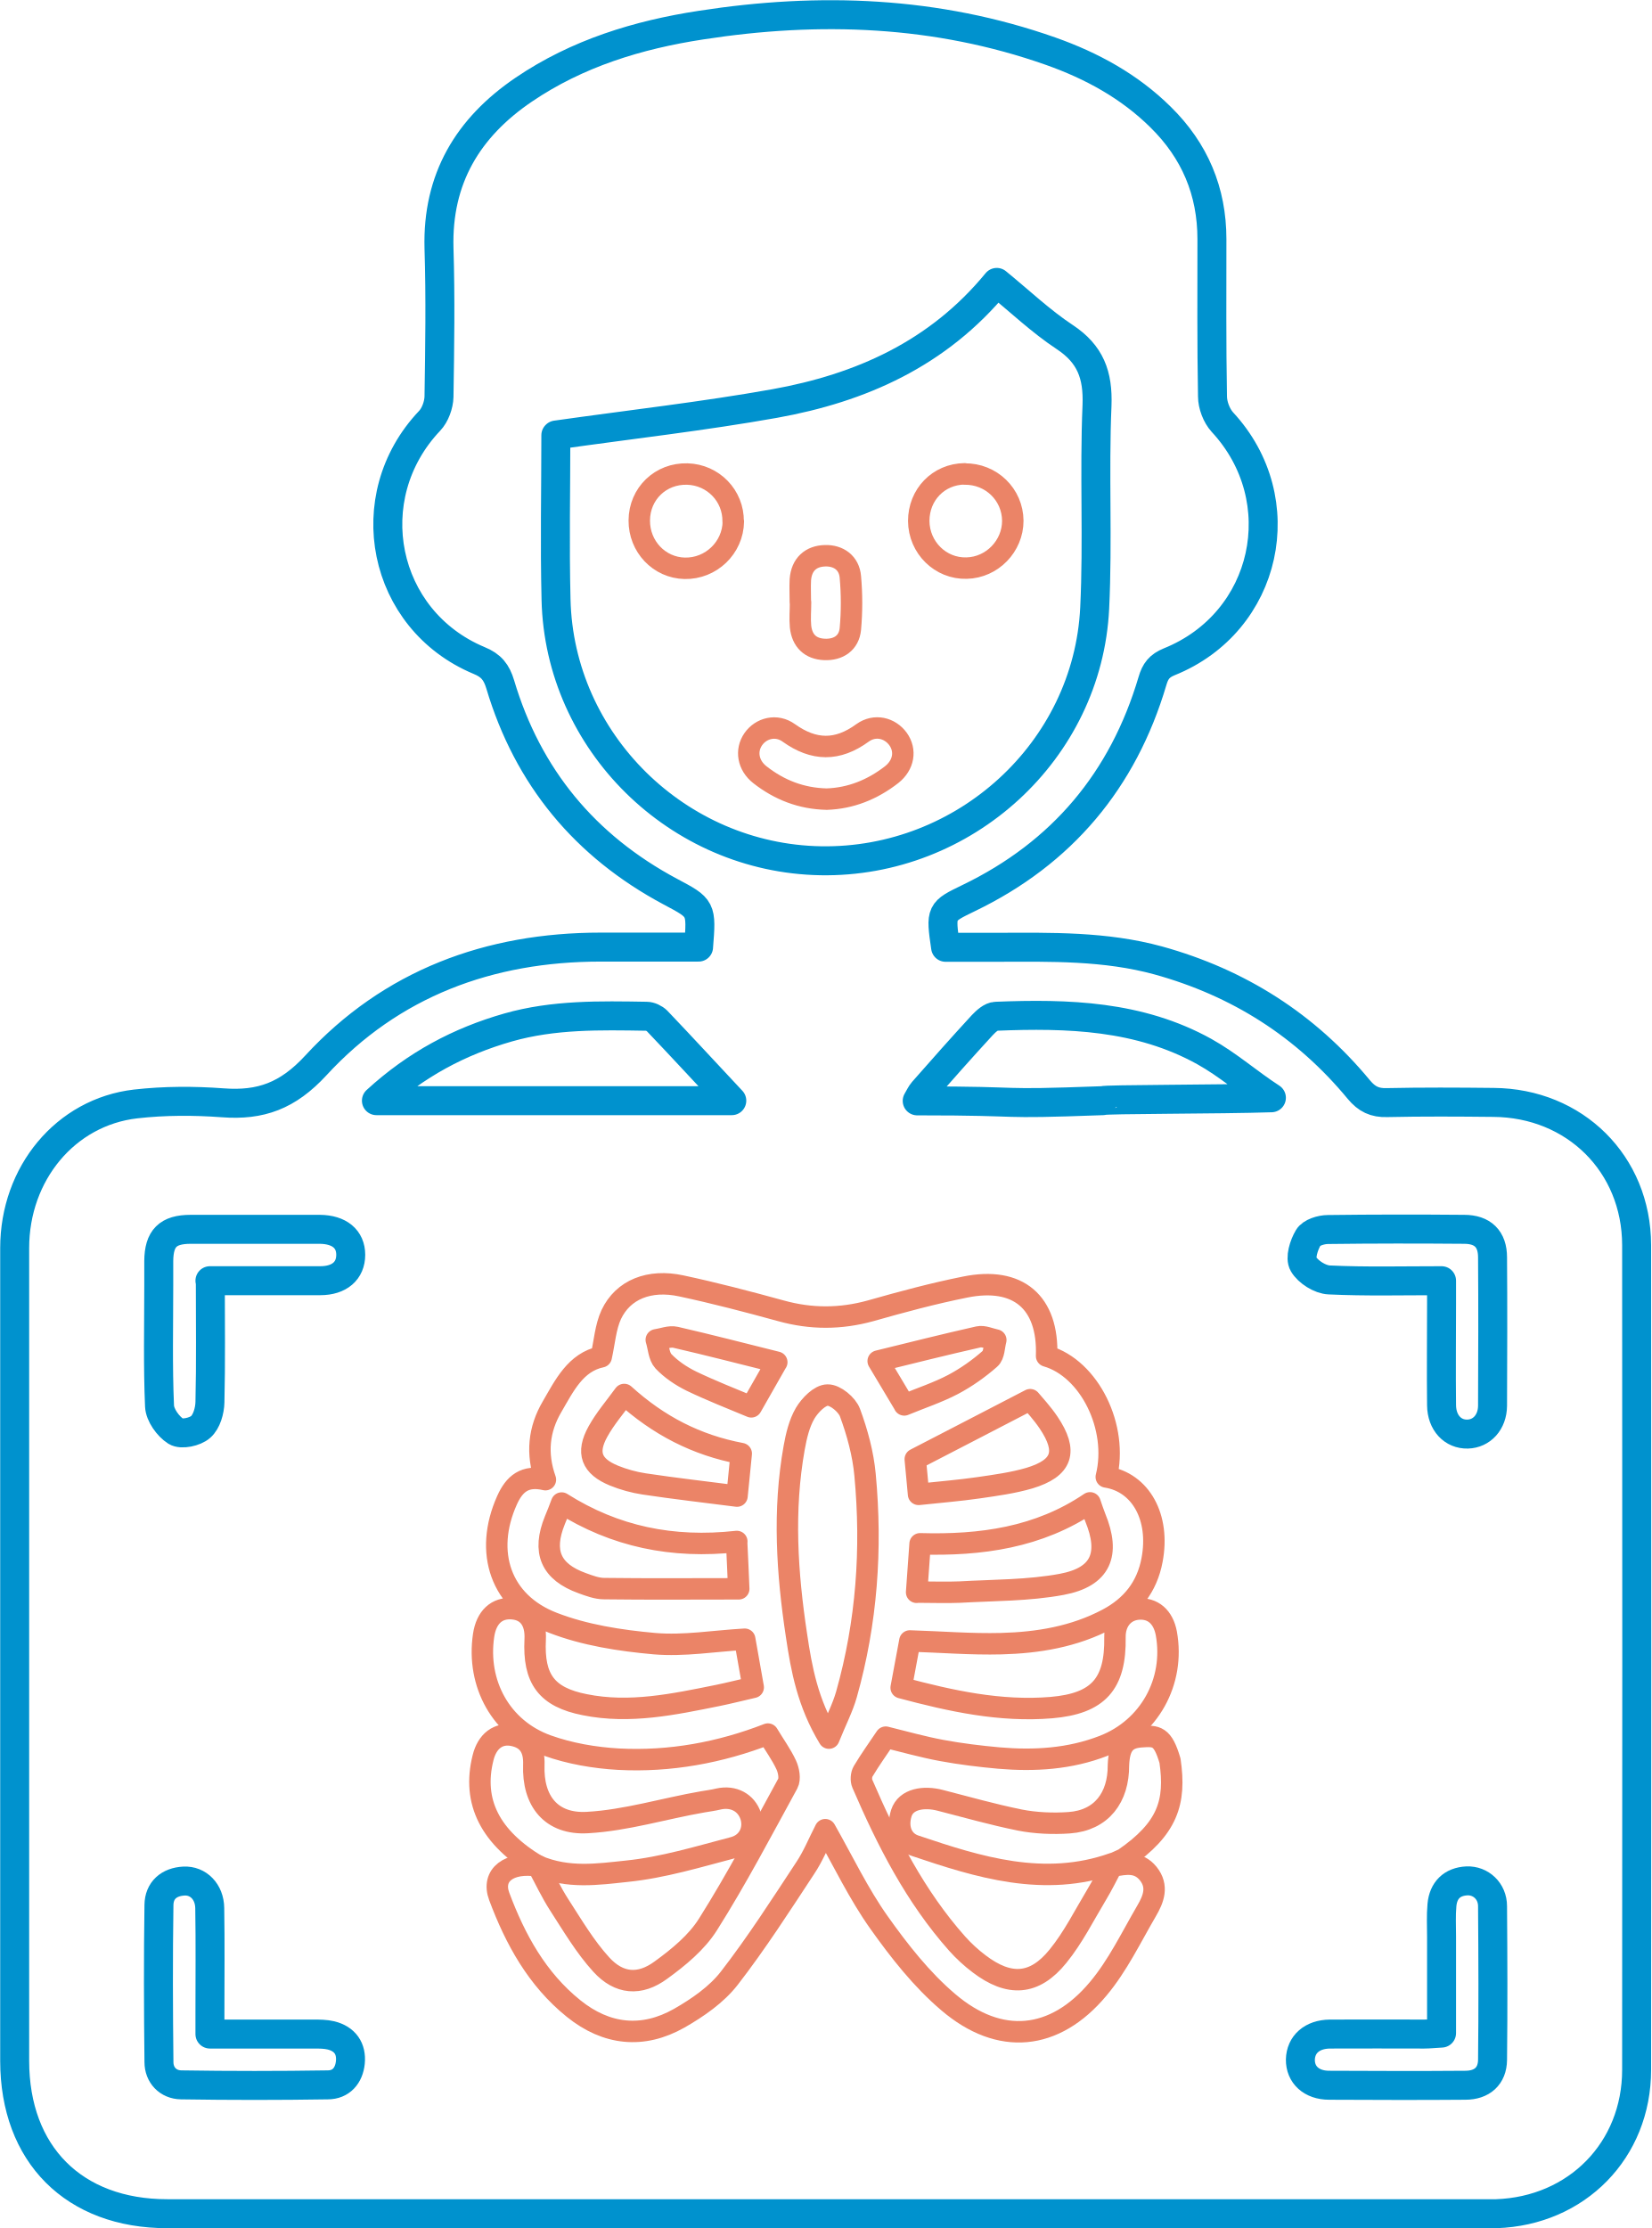
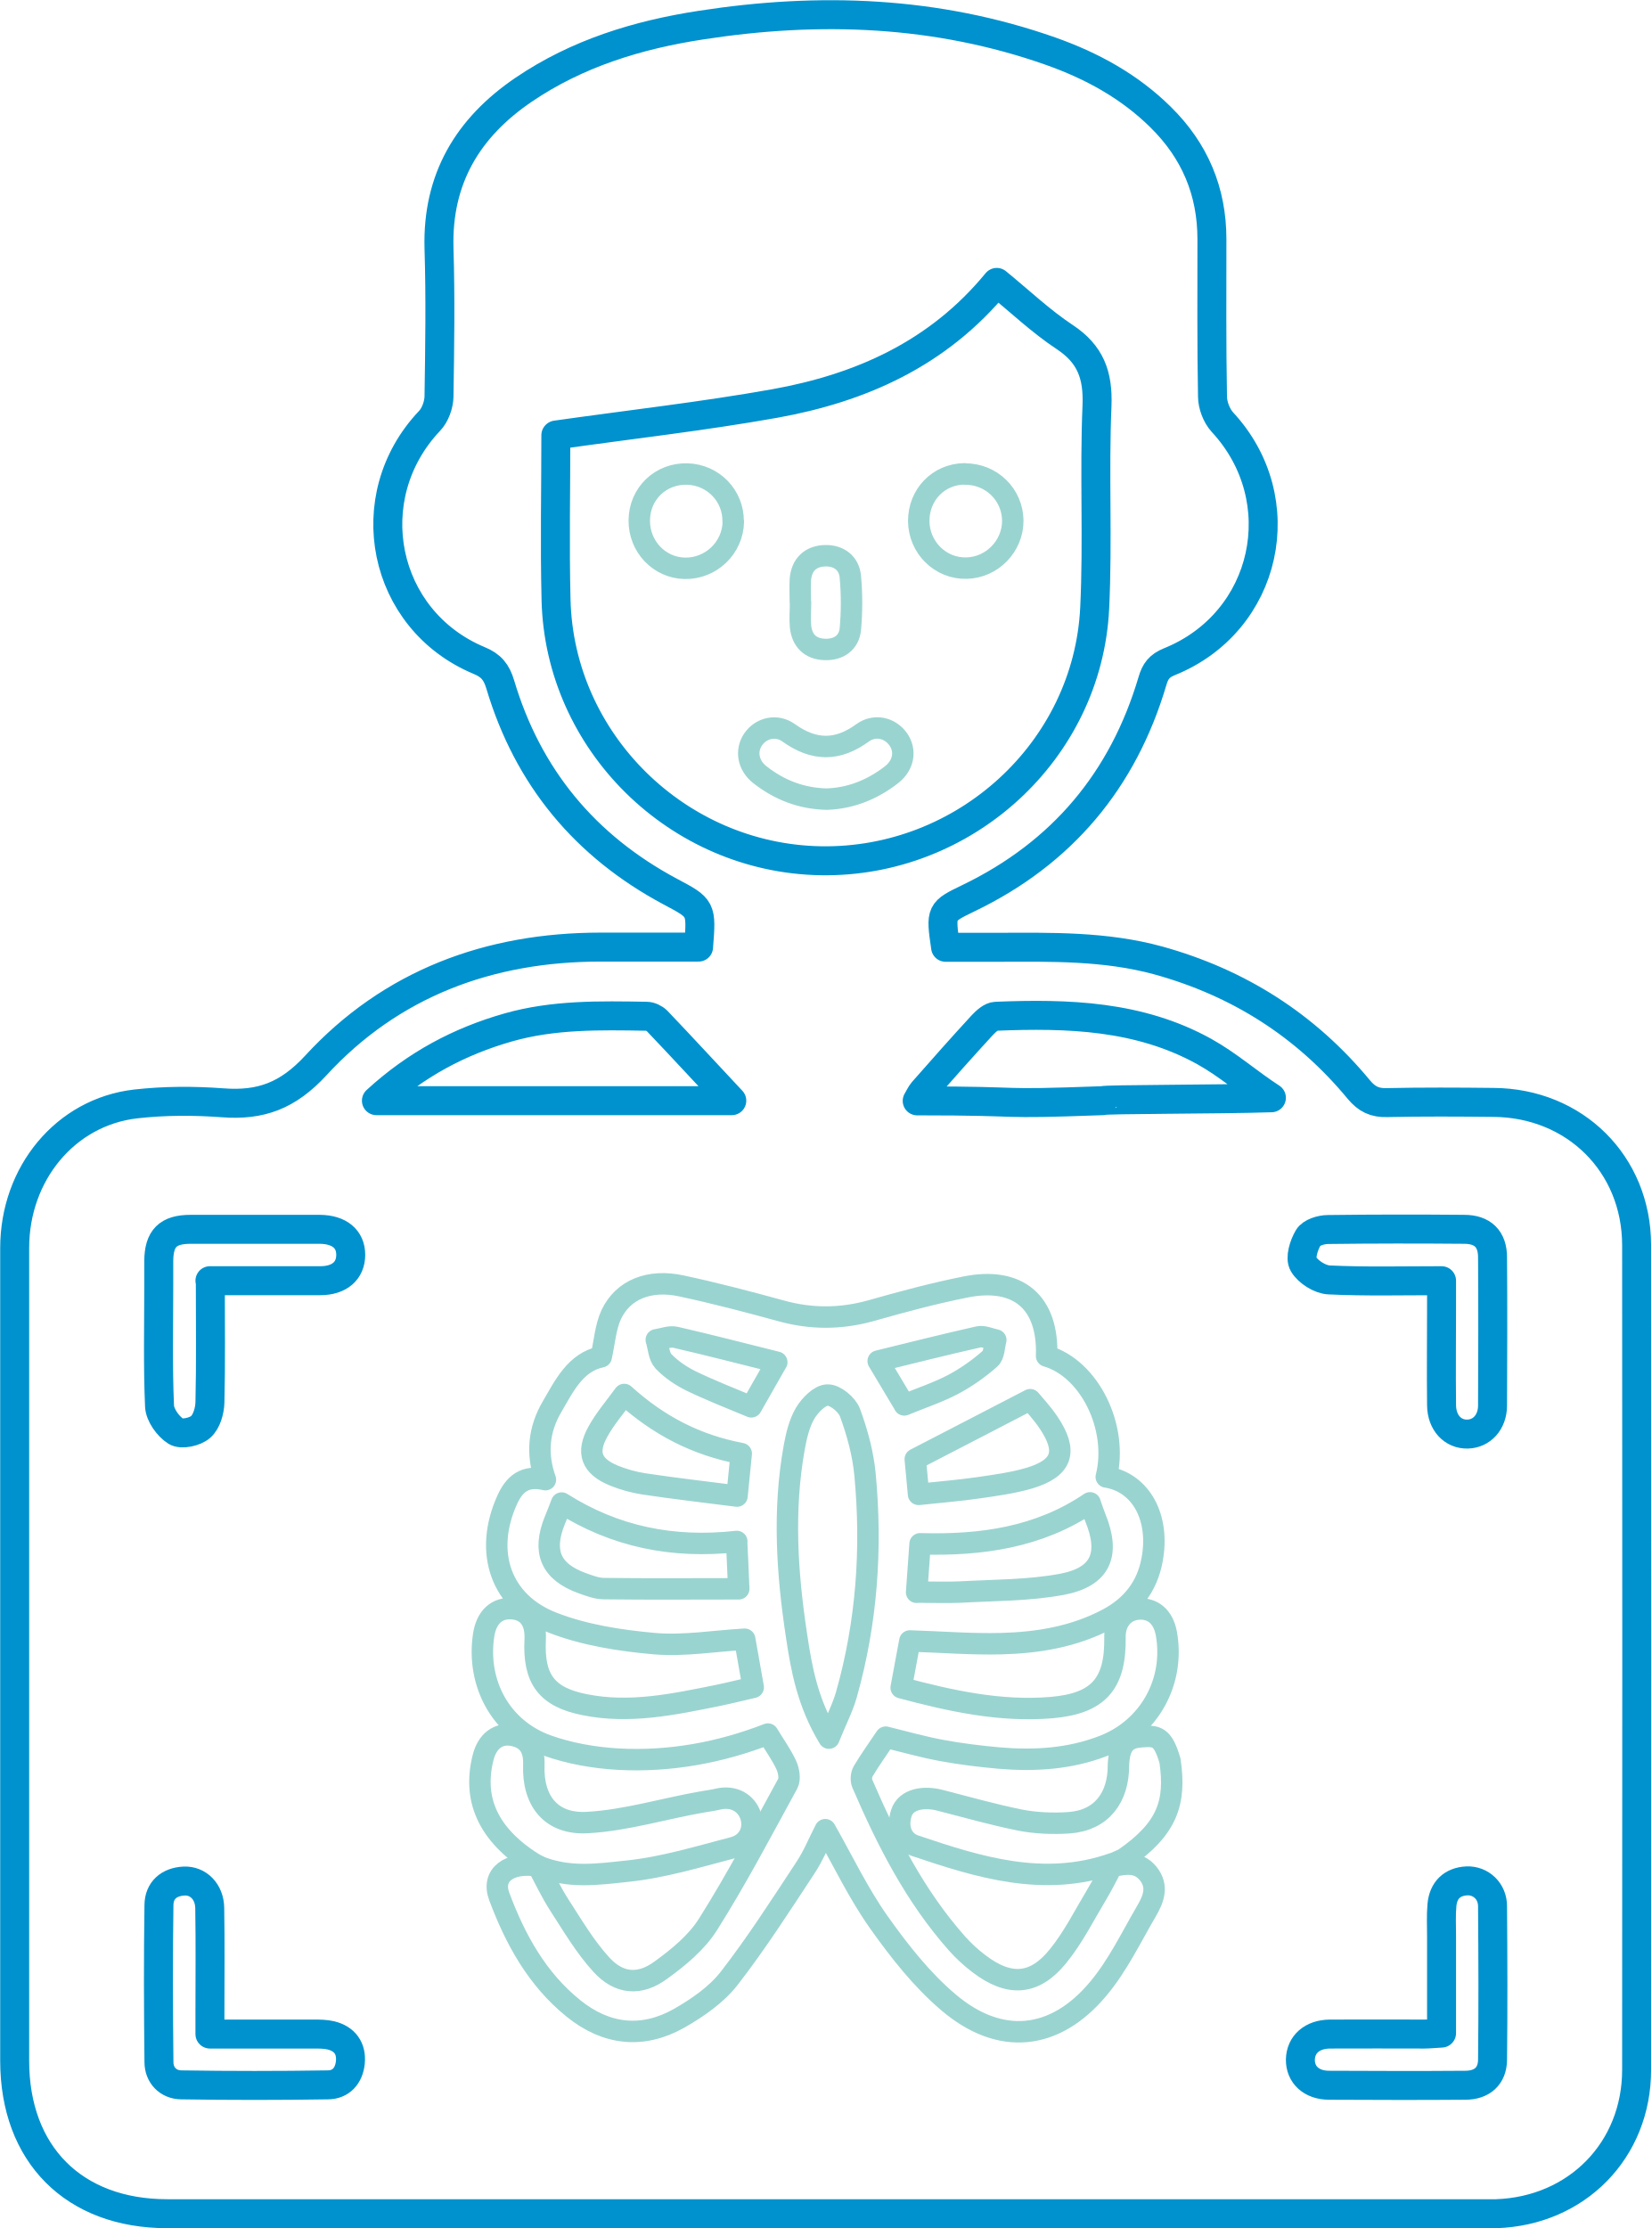
<svg xmlns="http://www.w3.org/2000/svg" id="Layer_2" data-name="Layer 2" viewBox="0 0 85.5 115.34">
  <defs>
    <style>
      .cls-1 {
        stroke: #0092ce;
        stroke-width: 1.5px;
      }

      .cls-1, .cls-2 {
        fill: none;
        stroke-linejoin: round;
      }

      .cls-2 {
-         stroke: #eb8467;
+         stroke: #9ad4d0;
        stroke-width: 1.11px;
      }
    </style>
  </defs>
  <g id="Layer_1-2" data-name="Layer 1">
    <g>
      <path class="cls-1" d="m36.17,49.02c.16-2.01.16-2-1.46-2.86-4.42-2.36-7.38-5.93-8.81-10.73-.19-.63-.46-.98-1.1-1.24-5.02-2.1-6.3-8.45-2.56-12.4.29-.3.48-.83.49-1.25.04-2.56.08-5.13,0-7.69-.1-3.6,1.5-6.25,4.39-8.21,2.77-1.88,5.91-2.84,9.18-3.34,6.13-.95,12.2-.73,18.1,1.35,2.12.75,4.07,1.81,5.69,3.41,1.77,1.74,2.66,3.84,2.66,6.32,0,2.71-.02,5.43.03,8.14,0,.45.21,1,.51,1.33,3.73,4.02,2.35,10.36-2.75,12.41-.51.21-.72.48-.87,1-1.52,5.13-4.68,8.9-9.51,11.23-1.46.71-1.47.69-1.2,2.55.87,0,1.77,0,2.66,0,2.8-.01,5.61-.07,8.35.68,4.16,1.15,7.64,3.36,10.39,6.69.41.49.82.69,1.45.67,1.84-.04,3.68-.03,5.52-.01,4.21.03,7.4,3.18,7.41,7.38.01,14.23.01,28.47,0,42.7,0,4.17-3.1,7.31-7.27,7.45-.21,0-.42,0-.63,0-22.73,0-45.46,0-68.18,0-4.83,0-7.9-3.07-7.9-7.92,0-14.02,0-28.05,0-42.07,0-3.86,2.63-7.04,6.26-7.46,1.49-.17,3.02-.17,4.51-.06,1.97.15,3.37-.36,4.82-1.93,3.91-4.25,8.98-6.13,14.74-6.13,1.68,0,3.36,0,5.08,0Zm-7.39-26.49c0,2.8-.06,5.65.01,8.51.17,7.37,6.3,13.39,13.7,13.52,7.45.13,13.83-5.68,14.19-13.08.17-3.49-.03-6.99.12-10.49.06-1.58-.34-2.66-1.67-3.54-1.24-.82-2.33-1.86-3.52-2.83-3.04,3.7-7.05,5.47-11.5,6.27-3.7.66-7.44,1.08-11.32,1.63Zm28.31,34.45c.04-.08,6.13-.06,8.74-.15-1.19-.77-2.23-1.7-3.47-2.39-3.37-1.87-7.07-1.98-10.79-1.83-.24,0-.52.26-.71.46-1.04,1.13-2.06,2.28-3.07,3.43-.12.14-.19.31-.3.49,6.17,0,3.63.21,9.61-.01Zm-37.6,0h18.4c-1.36-1.45-2.6-2.8-3.87-4.13-.13-.13-.36-.24-.54-.24-2.41-.04-4.82-.09-7.17.58-2.52.72-4.77,1.91-6.82,3.79Zm-8.62,9.32c1.98,0,3.84,0,5.71,0,1,0,1.58-.52,1.58-1.34,0-.82-.59-1.31-1.6-1.32-2.23,0-4.46,0-6.69,0-1.18,0-1.64.47-1.65,1.64,0,.42,0,.84,0,1.27,0,2.08-.05,4.16.04,6.24.02.46.44,1.05.85,1.31.29.18.99.03,1.28-.23.31-.27.47-.84.48-1.28.05-2.05.02-4.09.02-6.28Zm63.77,0c0,.49,0,.85,0,1.2,0,1.75-.02,3.5,0,5.25.01.91.59,1.51,1.35,1.49.73-.02,1.28-.61,1.29-1.46.01-2.56.02-5.13,0-7.69,0-.95-.51-1.45-1.47-1.45-2.35-.02-4.7-.02-7.05.01-.36,0-.87.16-1.02.42-.23.39-.44,1.05-.25,1.37.24.41.86.8,1.33.82,1.89.09,3.79.04,5.82.04Zm0,38.95c-.38.02-.64.05-.9.05-1.63,0-3.25-.01-4.88,0-.93.01-1.51.54-1.53,1.32-.01.78.57,1.33,1.49,1.33,2.35.01,4.7.02,7.05,0,.87,0,1.4-.48,1.41-1.31.03-2.65.02-5.3,0-7.96,0-.78-.61-1.34-1.33-1.31-.77.04-1.22.49-1.29,1.25-.05.54-.02,1.08-.02,1.63,0,1.65,0,3.3,0,4.99Zm-63.77.05c0-.45,0-.77,0-1.1,0-1.81.02-3.62-.01-5.42-.01-.85-.6-1.44-1.34-1.4-.77.04-1.28.48-1.29,1.24-.04,2.71-.03,5.42,0,8.13,0,.67.47,1.17,1.15,1.18,2.53.04,5.06.04,7.59,0,.69,0,1.1-.48,1.17-1.16.07-.72-.28-1.22-1-1.4-.29-.07-.6-.07-.9-.07-1.74,0-3.49,0-5.37,0Z" />
      <path class="cls-2" d="m42.81,41.37c-1.33-.03-2.46-.48-3.46-1.26-.63-.49-.75-1.26-.35-1.84.4-.58,1.2-.79,1.84-.33,1.3.93,2.52.95,3.82,0,.64-.46,1.42-.26,1.84.32.42.59.3,1.34-.33,1.84-1,.78-2.13,1.23-3.37,1.27Z" />
      <path class="cls-2" d="m49.94,24.54c1.38-.02,2.49,1.06,2.5,2.42,0,1.31-1.07,2.42-2.39,2.45-1.35.04-2.47-1.06-2.48-2.44,0-1.36,1.02-2.42,2.37-2.44Z" />
      <path class="cls-2" d="m37.97,27c-.02,1.36-1.16,2.45-2.52,2.42-1.32-.03-2.36-1.13-2.35-2.48.01-1.39,1.11-2.44,2.49-2.4,1.34.04,2.39,1.13,2.37,2.46Z" />
      <path class="cls-2" d="m41.44,31.18c0-.39-.02-.78,0-1.17.06-.79.54-1.22,1.28-1.24.7-.02,1.25.37,1.31,1.1.08.89.08,1.8,0,2.69-.07.72-.61,1.09-1.34,1.06-.73-.03-1.16-.45-1.24-1.18-.04-.42,0-.84,0-1.26,0,0,0,0,0,0Z" />
      <path class="cls-2" d="m57.62,96.61c.66-.13,1.32-.25,1.83.38.54.67.27,1.33-.08,1.93-.8,1.37-1.5,2.84-2.51,4.04-2.25,2.69-5.1,2.96-7.76.69-1.38-1.17-2.54-2.65-3.59-4.13-1.05-1.48-1.84-3.14-2.78-4.8-.35.68-.63,1.38-1.04,1.99-1.27,1.93-2.52,3.88-3.93,5.7-.66.85-1.63,1.52-2.59,2.07-1.89,1.07-3.77.87-5.47-.5-1.89-1.52-3.02-3.58-3.85-5.8-.42-1.12.52-1.82,2.02-1.58l-.03-.02c.37.68.7,1.39,1.12,2.04.68,1.05,1.33,2.16,2.17,3.08.92,1.01,1.99,1.1,3.09.29.91-.66,1.85-1.43,2.44-2.37,1.49-2.36,2.79-4.84,4.13-7.29.13-.24.05-.68-.08-.96-.25-.54-.61-1.03-.95-1.6-2.47.96-5.07,1.44-7.73,1.3-1.24-.07-2.53-.29-3.7-.71-2.39-.86-3.66-3.2-3.29-5.7.14-.94.68-1.44,1.48-1.38.81.06,1.24.64,1.19,1.6-.1,2.03.58,2.98,2.57,3.37,2.33.47,4.61-.02,6.89-.48.59-.12,1.17-.27,1.83-.42-.16-.88-.31-1.73-.44-2.49-1.59.09-3.14.36-4.67.23-1.78-.16-3.61-.44-5.26-1.08-2.72-1.05-3.58-3.66-2.38-6.34.38-.85.92-1.32,1.99-1.07-.48-1.35-.34-2.61.34-3.77.64-1.1,1.22-2.31,2.55-2.59.17-.76.22-1.54.52-2.19.61-1.29,1.97-1.84,3.63-1.48,1.73.37,3.45.82,5.16,1.29,1.55.43,3.07.43,4.63,0,1.62-.46,3.25-.9,4.9-1.23,2.75-.56,4.32.79,4.22,3.57,2.22.64,3.73,3.7,3.09,6.26,1.79.28,2.79,2.1,2.37,4.3-.26,1.4-1.06,2.4-2.31,3.06-1.72.91-3.59,1.22-5.5,1.27-1.55.04-3.11-.09-4.73-.14-.13.72-.29,1.54-.45,2.42,2.58.69,5.13,1.25,7.78,1.03,2.43-.21,3.33-1.22,3.29-3.65-.01-.8.46-1.38,1.18-1.45.78-.07,1.32.4,1.48,1.26.45,2.49-.88,4.9-3.25,5.82-1.75.68-3.58.79-5.43.63-.99-.09-1.98-.21-2.95-.39-.97-.18-1.93-.45-2.9-.69-.38.57-.8,1.15-1.17,1.77-.1.17-.12.46-.04.64,1.28,2.97,2.74,5.84,4.91,8.28.34.38.72.73,1.13,1.04,1.56,1.19,2.87,1.12,4.09-.39.79-.97,1.36-2.12,2.01-3.2.29-.48.54-.99.8-1.48l-.03.02Zm-14.7-6.63c.36-.9.71-1.56.91-2.27,1.05-3.72,1.32-7.52.96-11.36-.1-1.09-.4-2.19-.78-3.22-.15-.41-.76-.92-1.16-.91-.4,0-.91.52-1.16.94-.31.53-.46,1.18-.57,1.79-.58,3.24-.37,6.48.12,9.71.26,1.75.58,3.5,1.68,5.32Zm-4.77-10.18c-3.33.37-6.32-.25-9.07-1.99-.11.29-.22.59-.35.89-.66,1.63-.22,2.67,1.42,3.26.36.13.75.28,1.13.28,2.3.03,4.61.01,6.97.01-.03-.77-.07-1.6-.11-2.45Zm9.31,2.62c.8,0,1.52.03,2.23,0,1.76-.1,3.56-.08,5.28-.4,2.04-.38,2.52-1.56,1.74-3.46-.1-.25-.18-.5-.27-.76-2.66,1.8-5.65,2.21-8.8,2.12-.06.82-.11,1.58-.18,2.51Zm-9.08-7.17c-2.33-.44-4.28-1.45-6.06-3.06-.48.66-.99,1.25-1.36,1.92-.61,1.1-.34,1.8.83,2.28.49.2,1.03.35,1.56.43,1.59.24,3.19.42,4.81.63.07-.73.14-1.44.22-2.2Zm9.2,2.11c1.12-.12,2.11-.2,3.08-.34.89-.13,1.79-.25,2.64-.5,1.72-.52,2-1.38.99-2.88-.33-.49-.74-.93-.95-1.18-2.03,1.05-3.95,2.05-5.95,3.08.04.46.11,1.12.17,1.82Zm-7.36-6.84c-1.77-.44-3.5-.89-5.24-1.29-.31-.07-.66.08-1,.13.12.38.13.85.37,1.11.4.42.92.77,1.45,1.03,1.02.49,2.07.9,3.1,1.33.45-.79.86-1.51,1.31-2.3Zm6.6,2.21c.87-.36,1.73-.64,2.53-1.06.68-.36,1.33-.82,1.91-1.33.22-.19.21-.64.3-.97-.3-.06-.63-.22-.9-.16-1.73.39-3.44.82-5.19,1.25.46.77.87,1.46,1.35,2.26Z" />
      <path class="cls-2" d="m27.86,96.61c-2.48-1.47-3.42-3.33-2.85-5.61.21-.86.79-1.31,1.55-1.16.81.16,1.11.71,1.08,1.52-.07,1.88.9,3.1,2.78,2.99,1.99-.11,3.99-.73,5.96-1.07.29-.05.54-.08.83-.15.77-.17,1.43.19,1.66.88.22.68-.1,1.42-.88,1.63-1.83.48-3.66,1.04-5.53,1.23-1.52.16-3.03.39-4.63-.28,0,0,.03.02.03.02Z" />
      <path class="cls-2" d="m57.65,96.46c-3.59,1.28-7.03.18-10.24-.9-.72-.22-.98-.95-.74-1.7.24-.74,1.17-.88,2.01-.66,1.45.37,2.65.72,4.12,1.02.81.16,1.72.2,2.56.14,1.68-.12,2.56-1.31,2.55-2.98.04-1,.35-1.41,1.16-1.47.81-.06,1.13-.05,1.51,1.24.31,2.14-.11,3.51-2.39,5.08,0,0-.53.24-.53.24Z" />
    </g>
  </g>
</svg>
